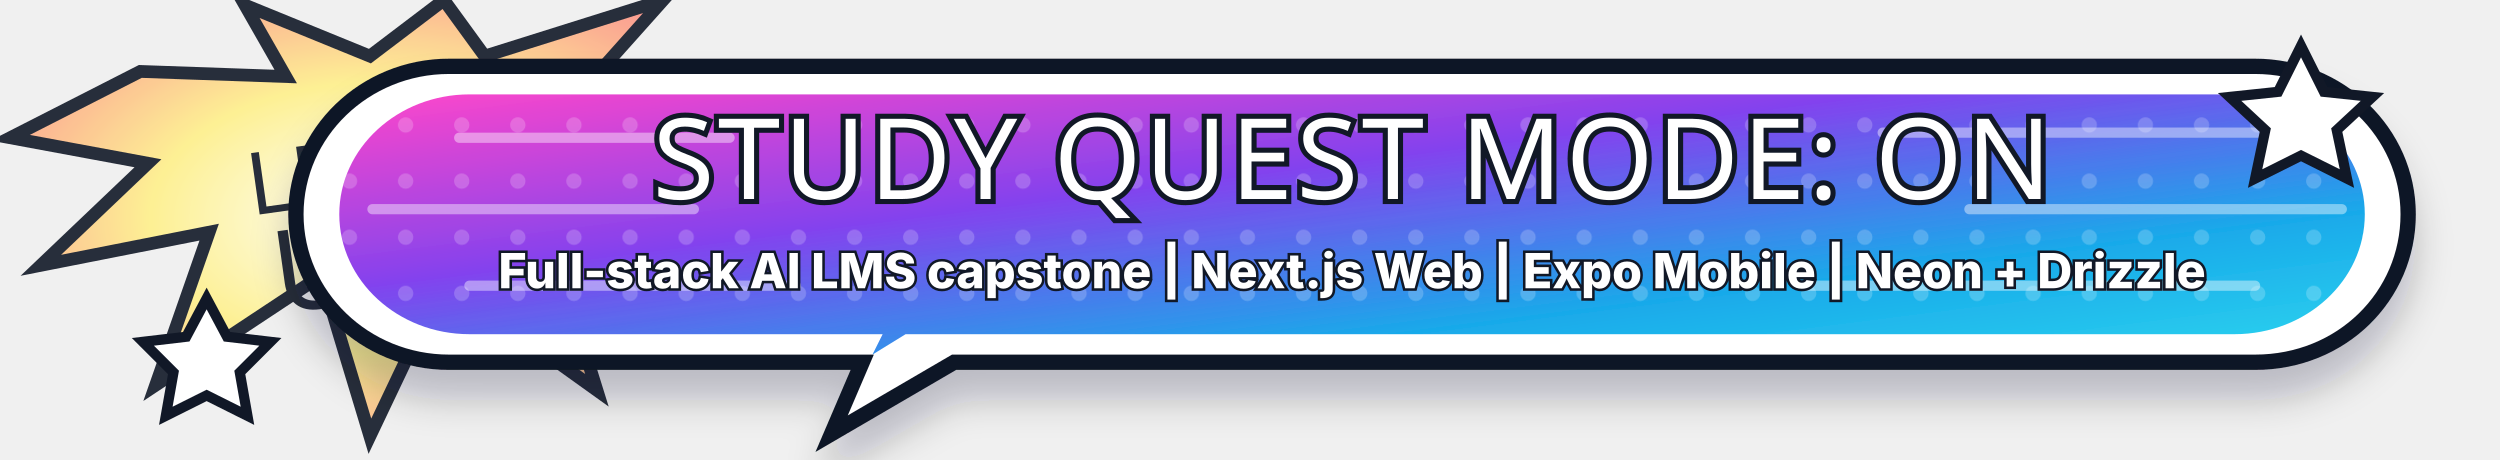
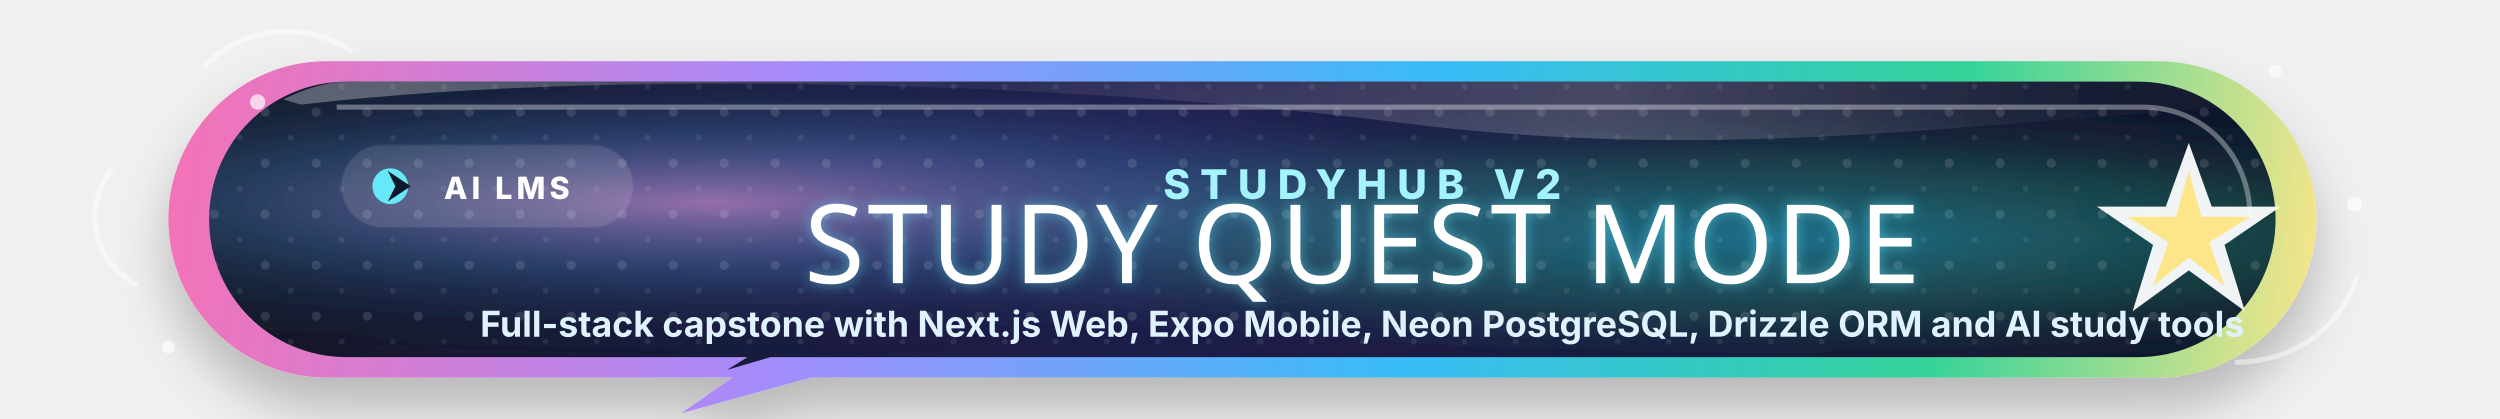
- <svg xmlns="http://www.w3.org/2000/svg" width="980" height="180" viewBox="0 0 980 180" role="img" aria-labelledby="title desc">
+ <svg xmlns="http://www.w3.org/2000/svg" width="980" height="164" viewBox="0 0 980 164" role="img" aria-labelledby="title desc">
  <defs>
-     <linearGradient id="panelGradient" x1="0" x2="1" y1="0" y2="1">
-       <stop offset="0%" stop-color="#ff3dc8" />
-       <stop offset="38%" stop-color="#7c3aed" />
-       <stop offset="72%" stop-color="#0ea5e9" />
-       <stop offset="100%" stop-color="#22d3ee" />
+     <linearGradient id="rim" x1="70" x2="910" y1="26" y2="138" gradientUnits="userSpaceOnUse">
+       <stop offset="0" stop-color="#f472b6" />
+       <stop offset="0.28" stop-color="#a78bfa" />
+       <stop offset="0.58" stop-color="#38bdf8" />
+       <stop offset="0.82" stop-color="#34d399" />
+       <stop offset="1" stop-color="#fde68a" />
    </linearGradient>
-     <radialGradient id="burstGradient" cx="50%" cy="50%" r="70%">
-       <stop offset="0%" stop-color="#ffffff" />
-       <stop offset="44%" stop-color="#fef08a" />
-       <stop offset="100%" stop-color="#fb7185" />
+     <linearGradient id="panel" x1="100" x2="880" y1="34" y2="132" gradientUnits="userSpaceOnUse">
+       <stop offset="0" stop-color="#111827" />
+       <stop offset="0.45" stop-color="#1e1b4b" />
+       <stop offset="1" stop-color="#0f172a" />
+     </linearGradient>
+     <linearGradient id="shine" x1="150" x2="820" y1="38" y2="136" gradientUnits="userSpaceOnUse">
+       <stop offset="0" stop-color="#ffffff" stop-opacity="0.42" />
+       <stop offset="0.34" stop-color="#ffffff" stop-opacity="0.08" />
+       <stop offset="0.7" stop-color="#ffffff" stop-opacity="0.28" />
+       <stop offset="1" stop-color="#ffffff" stop-opacity="0.02" />
+     </linearGradient>
+     <radialGradient id="glowLeft" cx="24%" cy="42%" r="55%">
+       <stop offset="0" stop-color="#f0abfc" stop-opacity="0.58" />
+       <stop offset="0.45" stop-color="#60a5fa" stop-opacity="0.24" />
+       <stop offset="1" stop-color="#0f172a" stop-opacity="0" />
    </radialGradient>
-     <filter id="shadow" x="-8%" y="-18%" width="116%" height="140%">
-       <feDropShadow dx="0" dy="12" stdDeviation="7" flood-color="#111827" flood-opacity="0.22" />
+     <radialGradient id="glowRight" cx="76%" cy="54%" r="50%">
+       <stop offset="0" stop-color="#22d3ee" stop-opacity="0.46" />
+       <stop offset="0.52" stop-color="#34d399" stop-opacity="0.2" />
+       <stop offset="1" stop-color="#0f172a" stop-opacity="0" />
+     </radialGradient>
+     <filter id="softShadow" x="-8%" y="-24%" width="116%" height="156%">
+       <feDropShadow dx="0" dy="12" stdDeviation="10" flood-color="#020617" flood-opacity="0.24" />
    </filter>
-     <pattern id="dots" width="22" height="22" patternUnits="userSpaceOnUse">
-       <circle cx="5" cy="5" r="3" fill="#ffffff" opacity="0.28" />
+     <filter id="textGlow" x="-6%" y="-40%" width="112%" height="180%">
+       <feDropShadow dx="0" dy="0" stdDeviation="2.5" flood-color="#67e8f9" flood-opacity="0.55" />
+     </filter>
+     <pattern id="halftone" width="20" height="20" patternUnits="userSpaceOnUse">
+       <circle cx="4" cy="4" r="1.8" fill="#ffffff" opacity="0.12" />
+       <circle cx="14" cy="14" r="1.2" fill="#ffffff" opacity="0.08" />
    </pattern>
  </defs>
-   <rect width="980" height="180" fill="none" />
-   <g opacity="0.9">
-     <path d="M55 28 L4 54 L58 64 L16 104 L82 91 L61 151 L126 108 L145 171 L174 110 L234 153 L215 92 L281 103 L237 64 L291 51 L235 28 L260 0 L190 22 L174 0 L145 22 L96 2 L112 30 Z" fill="url(#burstGradient)" stroke="#111827" stroke-width="5" />
-     <text x="145" y="78" text-anchor="middle" font-family="Impact, Haettenschweiler, 'Arial Black', sans-serif" font-size="34" fill="#111827" transform="rotate(-8 145 78)">LEVEL</text>
-     <text x="145" y="118" text-anchor="middle" font-family="Impact, Haettenschweiler, 'Arial Black', sans-serif" font-size="45" fill="#111827" transform="rotate(-8 145 118)">UP!</text>
+   <rect width="980" height="164" fill="none" />
+   <g opacity="0.72" stroke-linecap="round">
+     <path d="M86 72 H196" stroke="#f9a8d4" stroke-width="4" />
+     <path d="M118 98 H248" stroke="#93c5fd" stroke-width="3" />
+     <path d="M760 62 H898" stroke="#67e8f9" stroke-width="4" />
+     <path d="M720 104 H872" stroke="#86efac" stroke-width="3" />
  </g>
-   <g filter="url(#shadow)">
-     <path d="M176 26 H884 C917 26 944 52 944 84 C944 116 918 142 884 142 H374 L326 170 L338 142 H176 C143 142 116 116 116 84 C116 52 143 26 176 26 Z" fill="#ffffff" stroke="#111827" stroke-width="6" />
-     <path d="M184 37 H876 C904 37 927 58 927 84 C927 110 904 131 876 131 H355 L342 139 L346 131 H184 C156 131 133 110 133 84 C133 58 156 37 184 37 Z" fill="url(#panelGradient)" opacity="0.95" />
-     <path d="M184 37 H876 C904 37 927 58 927 84 C927 110 904 131 876 131 H355 L342 139 L346 131 H184 C156 131 133 110 133 84 C133 58 156 37 184 37 Z" fill="url(#dots)" opacity="0.72" />
+   <g filter="url(#softShadow)">
+     <path d="M128 24 H846 C880 24 908 52 908 86 C908 120 880 148 846 148 H318 L267 162 L287 148 H128 C94 148 66 120 66 86 C66 52 94 24 128 24 Z" fill="url(#rim)" />
+     <path d="M136 32 H838 C868 32 892 56 892 86 C892 116 868 140 838 140 H302 L285 145 L293 140 H136 C106 140 82 116 82 86 C82 56 106 32 136 32 Z" fill="url(#panel)" />
+     <path d="M136 32 H838 C868 32 892 56 892 86 C892 116 868 140 838 140 H302 L285 145 L293 140 H136 C106 140 82 116 82 86 C82 56 106 32 136 32 Z" fill="url(#glowLeft)" />
+     <path d="M136 32 H838 C868 32 892 56 892 86 C892 116 868 140 838 140 H302 L285 145 L293 140 H136 C106 140 82 116 82 86 C82 56 106 32 136 32 Z" fill="url(#glowRight)" />
+     <path d="M136 32 H838 C868 32 892 56 892 86 C892 116 868 140 838 140 H302 L285 145 L293 140 H136 C106 140 82 116 82 86 C82 56 106 32 136 32 Z" fill="url(#halftone)" />
+     <path d="M118 41 C256 25 447 35 548 48 C672 64 775 48 872 42 C860 34 849 32 838 32 H136 C128 32 119 35 111 39 Z" fill="url(#shine)" opacity="0.72" />
+     <path d="M132 42 H840 C864 42 882 61 882 85" fill="none" stroke="#ffffff" stroke-width="2" opacity="0.35" />
  </g>
-   <g opacity="0.42" stroke="#ffffff" stroke-width="4" stroke-linecap="round">
-     <path d="M180 54 H286" />
-     <path d="M146 82 H272" />
-     <path d="M184 112 H312" />
-     <path d="M738 52 H902" />
-     <path d="M772 82 H918" />
-     <path d="M708 112 H884" />
+   <g transform="translate(134 57)">
+     <rect x="0" y="0" width="114" height="32" rx="16" fill="#ffffff" opacity="0.12" stroke="#ffffff" stroke-opacity="0.34" />
+     <circle cx="19" cy="16" r="7" fill="#67e8f9" />
+     <path d="M18 10 L21 16 L18 22 L27 16 Z" fill="#0f172a" />
+     <text x="40" y="21" font-family="Inter, Segoe UI, Arial, sans-serif" font-size="12" font-weight="800" letter-spacing="1.6" fill="#ffffff">AI LMS</text>
  </g>
-   <text x="530" y="78" text-anchor="middle" font-family="Impact, Haettenschweiler, 'Arial Black', sans-serif" font-size="44" letter-spacing="1.4" fill="#ffffff" stroke="#111827" stroke-width="4" paint-order="stroke fill">
-     STUDY QUEST MODE: ON
+   <text x="534" y="78" text-anchor="middle" font-family="Inter, Segoe UI, Arial, sans-serif" font-size="16" font-weight="800" letter-spacing="4" fill="#a5f3fc">
+     STUDYHUB V2
  </text>
-   <text x="530" y="113" text-anchor="middle" font-family="Inter, Segoe UI, Arial, sans-serif" font-size="19" font-weight="800" fill="#ffffff" stroke="#111827" stroke-width="2" paint-order="stroke fill">
-     Full-stack AI LMS capstone | Next.js Web | Expo Mobile | Neon + Drizzle
+   <text x="534" y="111" text-anchor="middle" font-family="Impact, Haettenschweiler, 'Arial Black', sans-serif" font-size="43" letter-spacing="1.1" fill="#ffffff" filter="url(#textGlow)">
+     STUDY QUEST MODE
  </text>
-   <g fill="#ffffff" stroke="#111827" stroke-width="4">
-     <path d="M902 18 L911 36 L930 38 L916 51 L920 70 L902 61 L884 70 L888 51 L874 38 L893 36 Z" />
-     <path d="M81 117 L89 132 L106 134 L94 146 L97 163 L81 155 L65 163 L68 146 L56 134 L73 132 Z" />
+   <text x="534" y="132" text-anchor="middle" font-family="Inter, Segoe UI, Arial, sans-serif" font-size="14" font-weight="750" fill="#e0f2fe">
+     Full-stack capstone with Next.js Web, Expo Mobile, Neon PostgreSQL, Drizzle ORM and AI study tools
+   </text>
+   <g transform="translate(820 56)">
+     <path d="M38 0 L47 25 L74 25 L52 40 L60 66 L38 50 L16 66 L24 40 L2 25 L29 25 Z" fill="#ffffff" opacity="0.94" />
+     <path d="M38 11 L43 29 L62 29 L46 39 L52 56 L38 45 L24 56 L30 39 L14 29 L33 29 Z" fill="#fde68a" />
+   </g>
+   <g fill="none" stroke="#ffffff" stroke-width="2" opacity="0.46">
+     <path d="M80 26 C96 10 119 8 138 20" />
+     <path d="M876 142 C900 142 918 128 924 108" />
+     <path d="M54 112 C36 102 32 82 44 66" />
+   </g>
+   <g fill="#ffffff">
+     <circle cx="101" cy="40" r="3" opacity="0.7" />
+     <circle cx="923" cy="80" r="3" opacity="0.65" />
+     <circle cx="66" cy="136" r="2.5" opacity="0.7" />
+     <circle cx="892" cy="28" r="2.5" opacity="0.6" />
  </g>
</svg>
